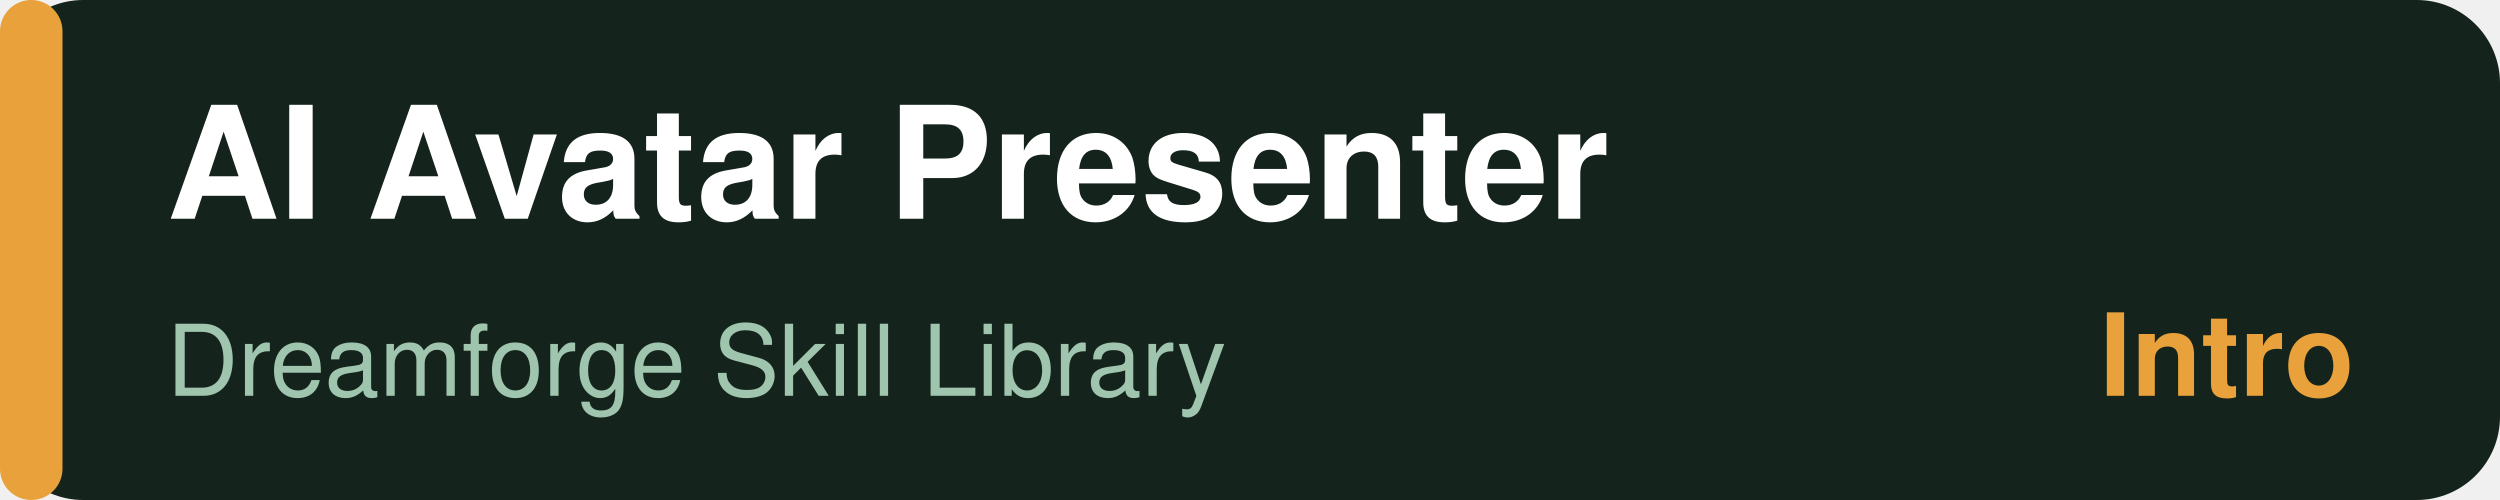
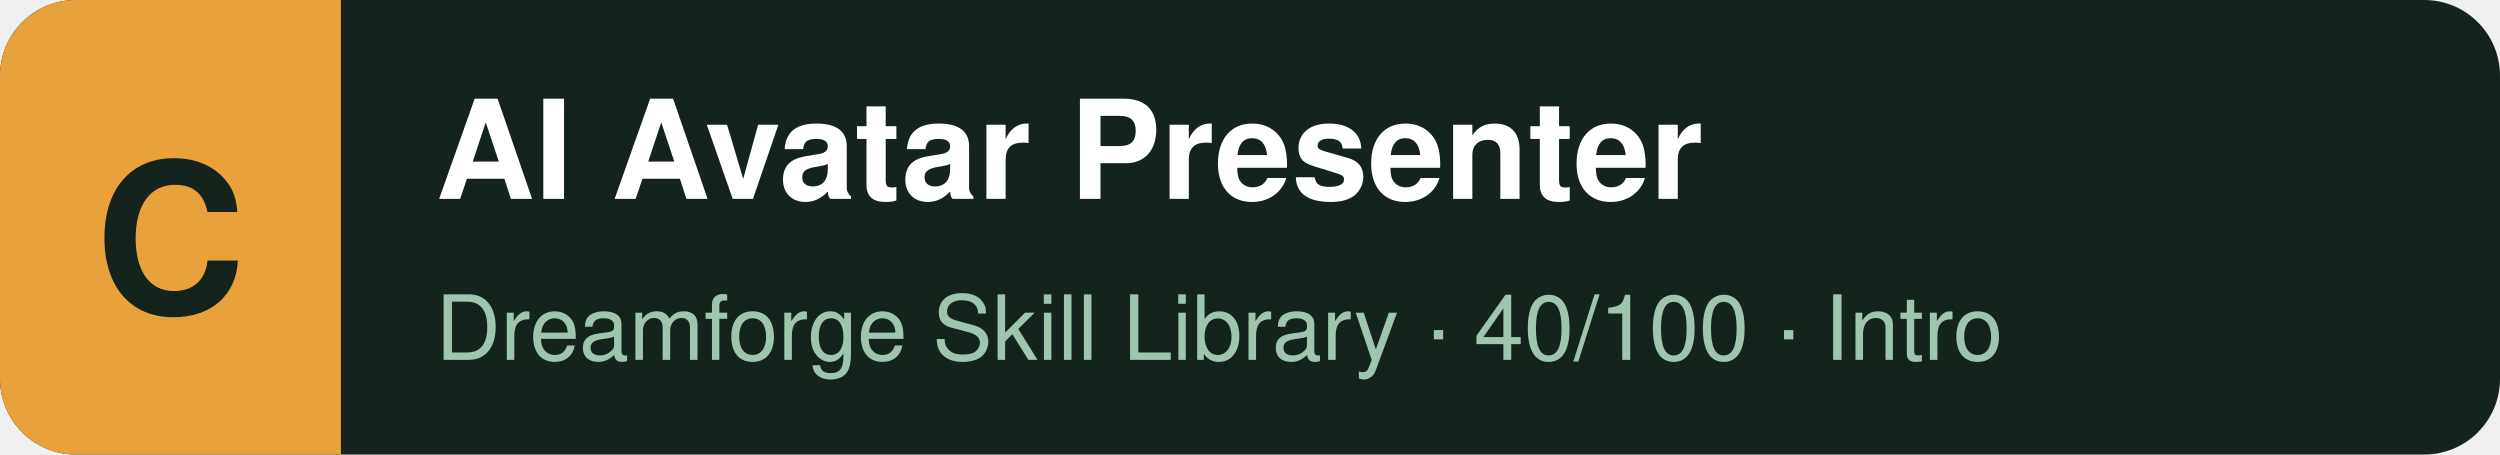
- <svg xmlns="http://www.w3.org/2000/svg" width="240" height="48" viewBox="0 0 240 48" role="img" aria-label="AI Avatar Presenter — Dreamforge Skill Library">
-   <rect width="240" height="48" rx="8" fill="#14231b" />
-   <rect width="6" height="48" rx="3" fill="#e9a13b" />
-   <text x="16" y="21" font-family="Segoe UI, Helvetica, Arial, sans-serif" font-size="15.0" font-weight="700" fill="#ffffff">AI Avatar Presenter</text>
-   <text x="16" y="38" font-family="Segoe UI, Helvetica, Arial, sans-serif" font-size="9.5" fill="#9fc5ae">Dreamforge Skill Library</text>
-   <text x="226" y="38" text-anchor="end" font-family="Segoe UI, Helvetica, Arial, sans-serif" font-size="11" font-weight="700" fill="#e9a13b">Intro</text>
+ <svg xmlns="http://www.w3.org/2000/svg" width="264" height="48" viewBox="0 0 264 48" role="img" aria-label="AI Avatar Presenter — grade C, completeness 40/100, Intro — Dreamforge Skill Library">
+   <rect width="264" height="48" rx="8" fill="#14231b" />
+   <path d="M8 0 h28 v48 h-28 a8 8 0 0 1 -8 -8 v-32 a8 8 0 0 1 8 -8 z" fill="#e9a13b" />
+   <text x="18" y="33" text-anchor="middle" font-family="Segoe UI, Helvetica, Arial, sans-serif" font-size="22" font-weight="800" fill="#14231b">C</text>
+   <text x="46" y="21" font-family="Segoe UI, Helvetica, Arial, sans-serif" font-size="14.5" font-weight="700" fill="#ffffff">AI Avatar Presenter</text>
+   <text x="46" y="38" font-family="Segoe UI, Helvetica, Arial, sans-serif" font-size="9.5" fill="#9fc5ae">Dreamforge Skill Library · 40/100 · Intro</text>
</svg>
